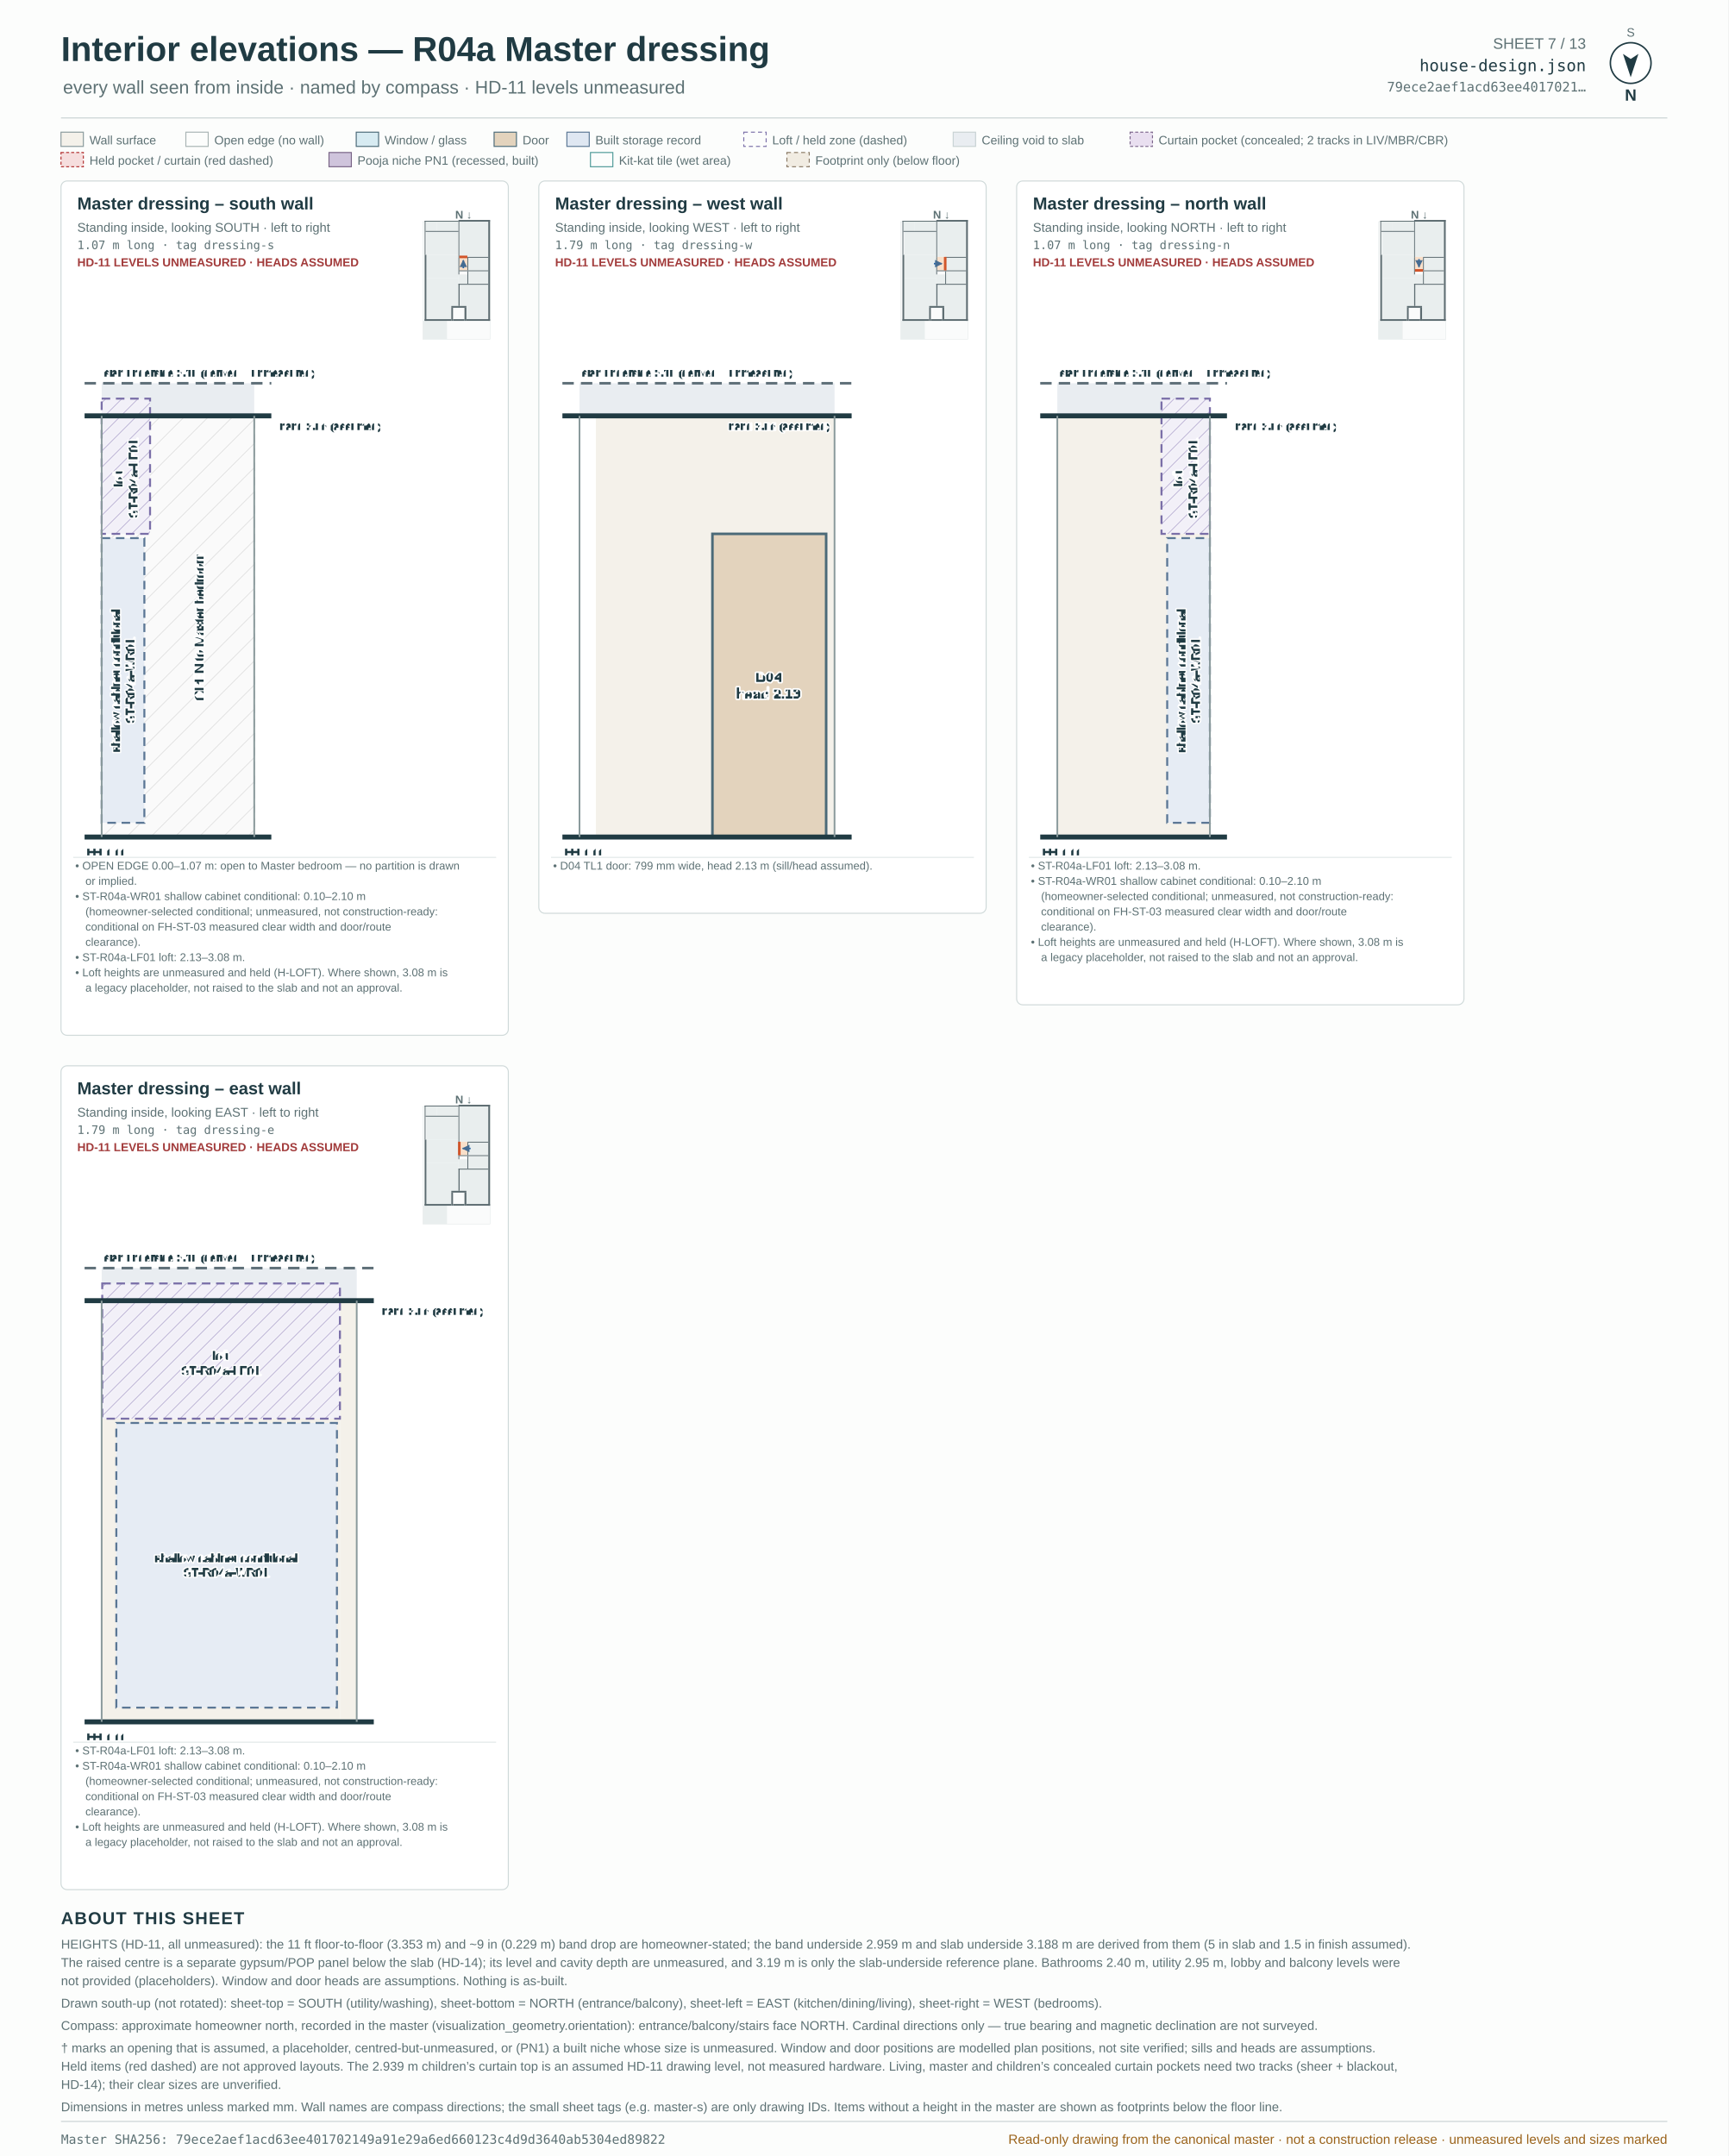
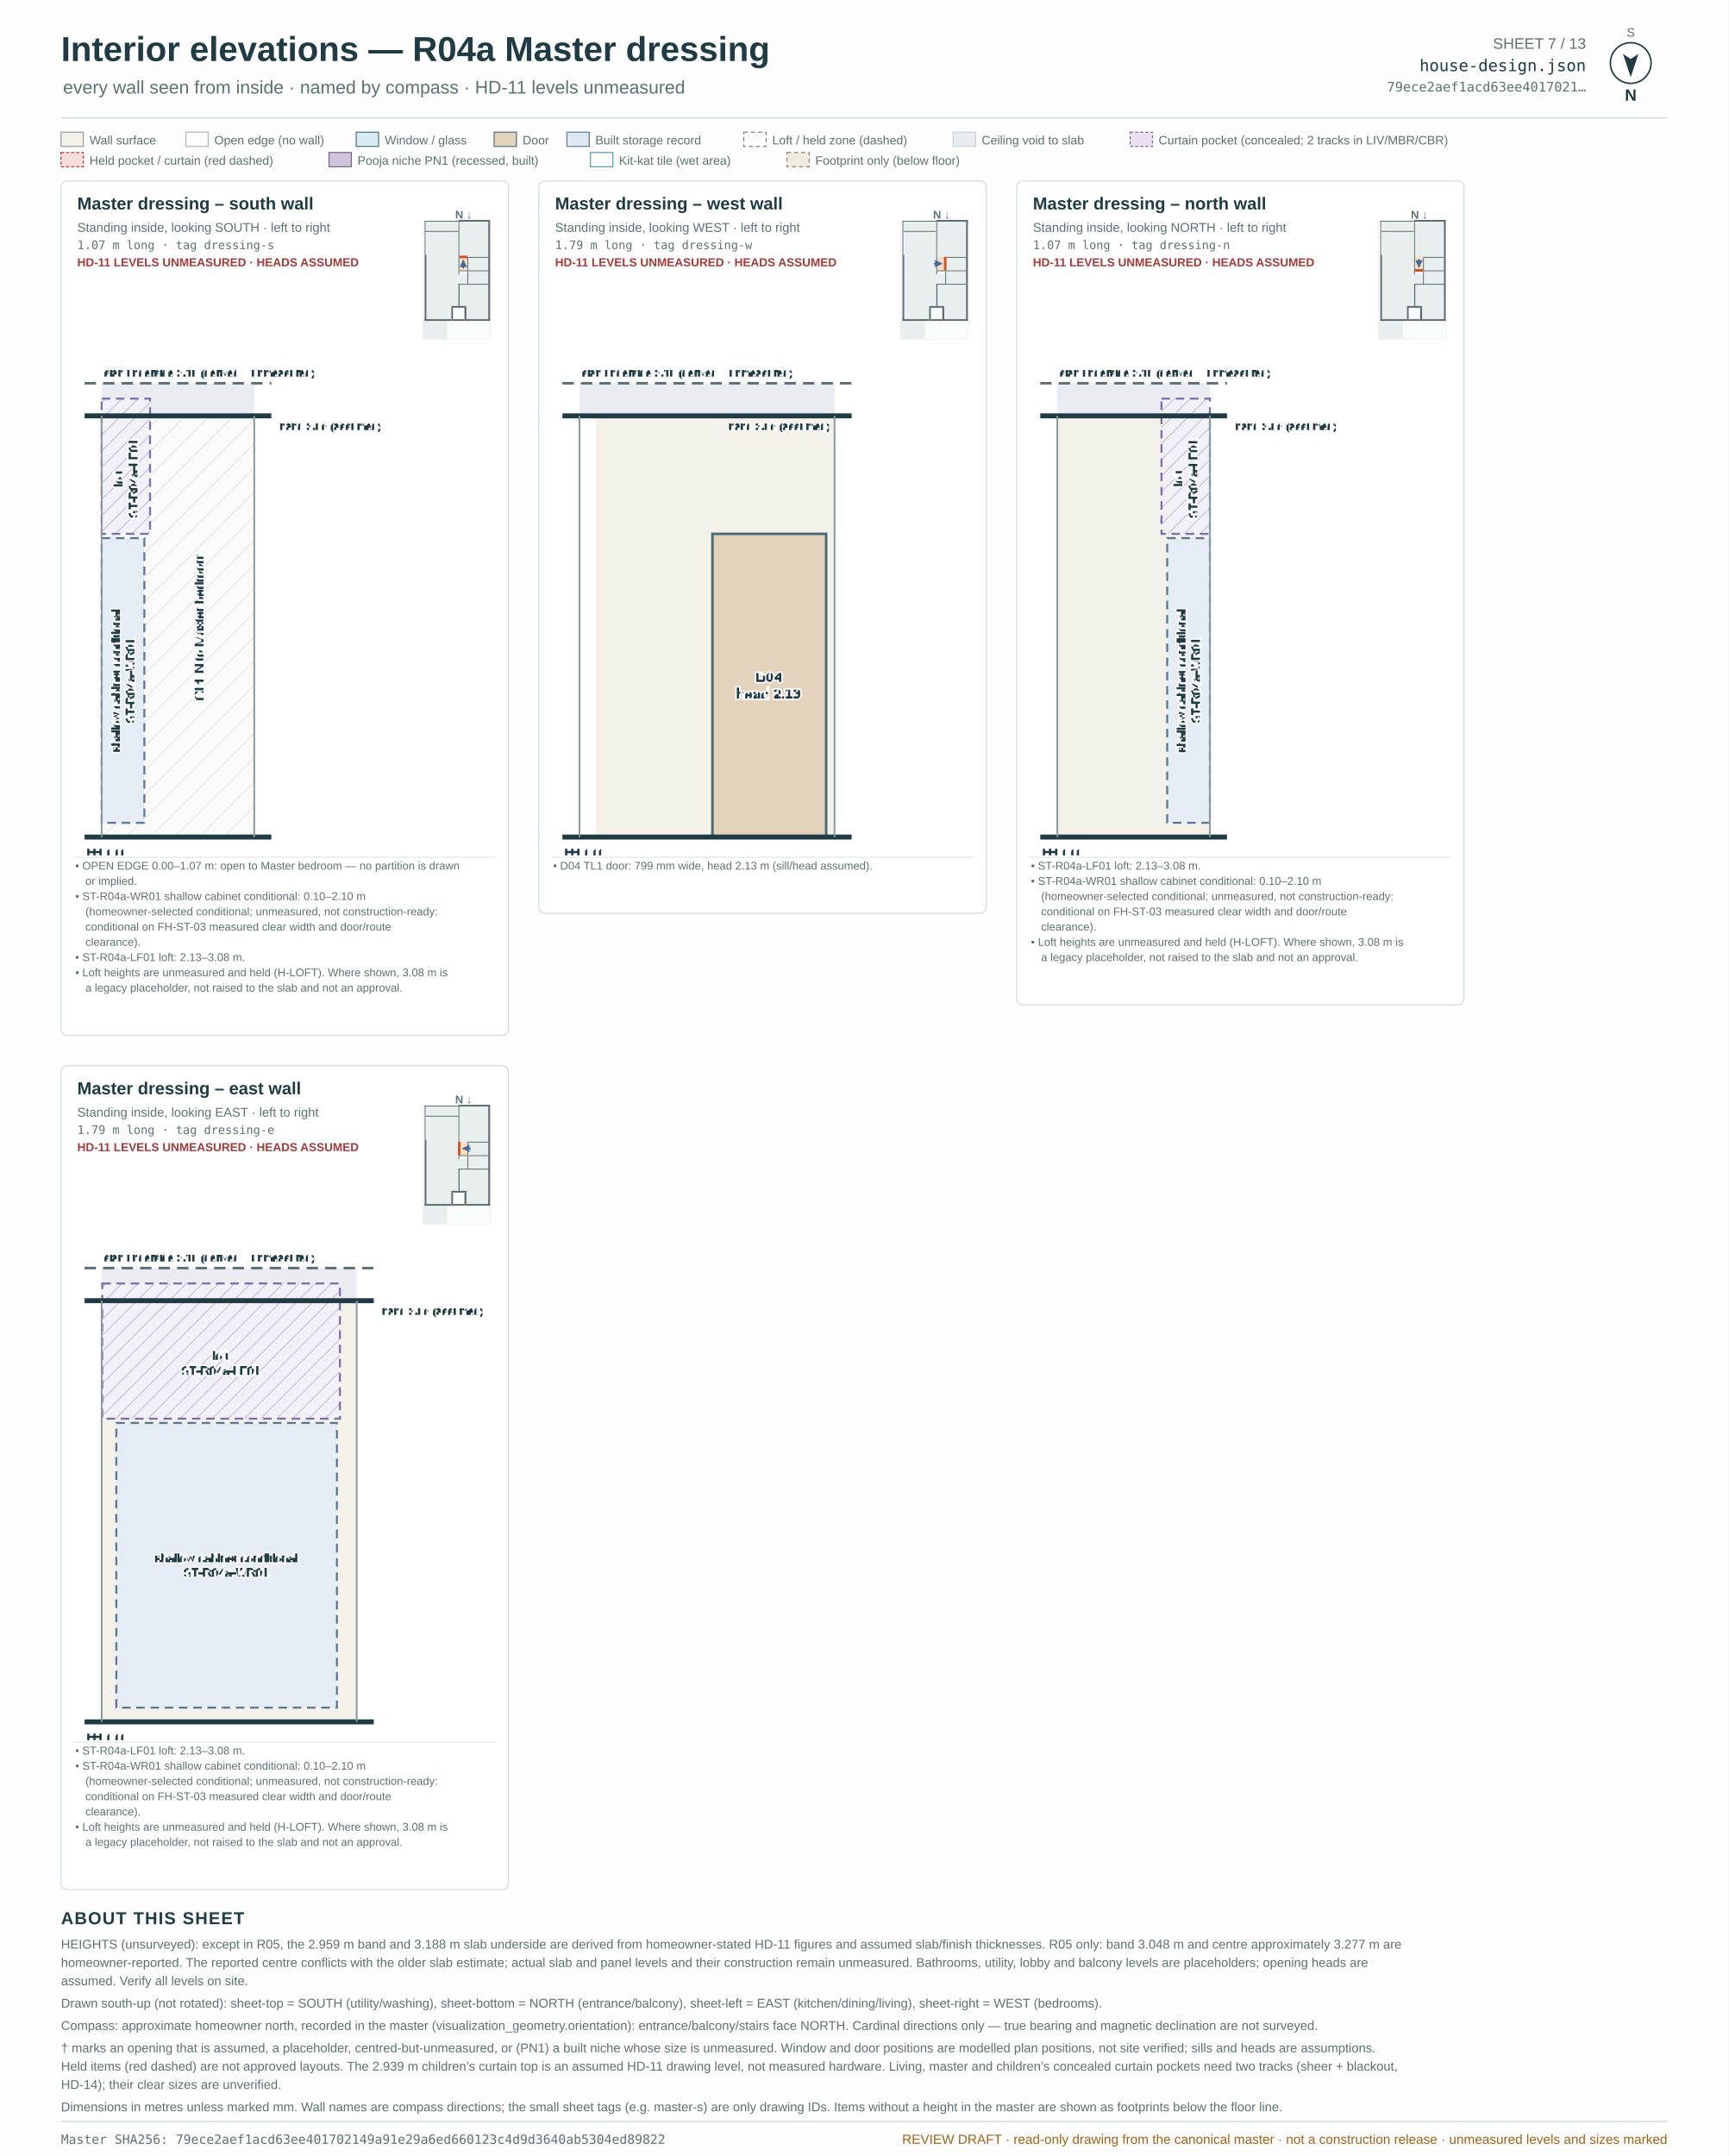
<svg xmlns="http://www.w3.org/2000/svg" width="1700" height="2120.556" viewBox="0 0 1700 2120.556" role="img" aria-labelledby="t d">
  <defs>
    <pattern id="hold" width=".10" height=".10" patternUnits="userSpaceOnUse" patternTransform="rotate(45)">
      <rect width=".10" height=".10" fill="#fbf0d7" />
      <path d="M0 0V.10" stroke="#cf9a43" stroke-width=".02" />
    </pattern>
    <pattern id="zone" width=".09" height=".09" patternUnits="userSpaceOnUse" patternTransform="rotate(-45)">
      <rect width=".09" height=".09" fill="#eaf0f7" />
      <path d="M0 0V.09" stroke="#a9bdd6" stroke-width=".011" />
    </pattern>
    <pattern id="loft" width=".08" height=".08" patternUnits="userSpaceOnUse" patternTransform="rotate(45)">
      <rect width=".08" height=".08" fill="#f2f0f8" />
      <path d="M0 0V.08" stroke="#b9b1d3" stroke-width=".010" />
    </pattern>
    <pattern id="beam" width=".08" height=".08" patternUnits="userSpaceOnUse" patternTransform="rotate(45)">
      <rect width=".08" height=".08" fill="#ecd9bd" />
      <path d="M0 0V.08" stroke="#c49a5c" stroke-width=".012" />
    </pattern>
    <pattern id="feature" width=".06" height=".06" patternUnits="userSpaceOnUse" patternTransform="rotate(90)">
      <rect width=".06" height=".06" fill="#bfe0dc" />
      <path d="M0 0V.06" stroke="#5aa39b" stroke-width=".012" />
    </pattern>
    <pattern id="plain" width=".15" height=".15" patternUnits="userSpaceOnUse">
      <rect width=".15" height=".15" fill="#f3f6f6" />
      <path d="M0 0H.15V.15" fill="none" stroke="#d6dfdf" stroke-width=".006" />
    </pattern>
    <pattern id="nowall" width=".12" height=".12" patternUnits="userSpaceOnUse" patternTransform="rotate(45)">
      <rect width=".12" height=".12" fill="#fafafa" />
      <path d="M0 0V.12" stroke="#d9d9d9" stroke-width=".008" />
    </pattern>
    <marker id="arrow" viewBox="0 0 10 10" refX="9" refY="5" markerWidth="5" markerHeight="5" orient="auto-start-reverse">
      <path d="M0 0L10 5L0 10z" fill="#466c92" />
    </marker>
  </defs>
  <style>text{font-family:"Segoe UI",Arial,sans-serif;fill:#203b43}
.mono{font-family:Consolas,monospace}.muted{fill:#5d7174}.green{fill:#266c5c}.blue{fill:#3d6288}.amber{fill:#9b641c}.red{fill:#a23b3b}
.title{font-size:34px;font-weight:600}.sub{font-size:18px}.sect{font-size:17px;font-weight:650;letter-spacing:1px}
.halo{paint-order:stroke;stroke:#fff;stroke-linejoin:round}</style>
  <rect width="1700" height="2120.556" fill="#fcfdfc" />
  <text x="60.00" y="60.00" font-size="34" class="title" text-anchor="start">Interior elevations — R04a Master dressing</text>
  <text x="62.00" y="92.00" font-size="18" class="muted sub" text-anchor="start">every wall seen from inside · named by compass · HD-11 levels unmeasured</text>
  <text x="1560.00" y="48.00" font-size="15" class="muted" text-anchor="end">SHEET 7 / 13</text>
  <text x="1560.00" y="70.00" font-size="16" class="mono" text-anchor="end">house-design.json</text>
  <text x="1560.00" y="90.00" font-size="13" class="mono muted" text-anchor="end">79ece2aef1acd63ee4017021…</text>
  <g id="north-arrow" data-north="sheet-bottom" transform="translate(1604 62)">
    <circle r="20" fill="#fff" stroke="#203b43" stroke-width="1.5" />
    <path d="M0 14L7.6 -9.0L0 -4.0L-7.6 -9.0Z" fill="#203b43" />
    <text y="37" font-size="16" font-weight="700" text-anchor="middle">N</text>
    <text y="-26" font-size="12" class="muted" text-anchor="middle">S</text>
  </g>
  <path d="M60 116H1640" stroke="#c8d2d3" />
  <rect x="60" y="130" width="22" height="14" fill="#f4f1ea" stroke="#8a9a9c" />
  <text x="88.00" y="142.00" font-size="12" class="muted" text-anchor="start">Wall surface</text>
  <rect x="182.8" y="130" width="22" height="14" fill="url(#nowall)" stroke="#a9b4b4" />
  <text x="210.80" y="142.00" font-size="12" class="muted" text-anchor="start">Open edge (no wall)</text>
  <rect x="350.4" y="130" width="22" height="14" fill="#d7ebf2" stroke="#4b6a78" />
  <text x="378.40" y="142.00" font-size="12" class="muted" text-anchor="start">Window / glass</text>
  <rect x="486" y="130" width="22" height="14" fill="#e3d3bd" stroke="#4b6a78" />
  <text x="514.00" y="142.00" font-size="12" class="muted" text-anchor="start">Door</text>
  <rect x="557.6" y="130" width="22" height="14" fill="#dfe7f2" stroke="#5b7795" />
  <text x="585.60" y="142.00" font-size="12" class="muted" text-anchor="start">Built storage record</text>
  <rect x="731.6" y="130" width="22" height="14" fill="url(#loft)" stroke="#7a6fa8" stroke-dasharray="4 3" />
  <text x="759.60" y="142.00" font-size="12" class="muted" text-anchor="start">Loft / held zone (dashed)</text>
  <rect x="937.6" y="130" width="22" height="14" fill="#e9edf1" stroke="#c8d2d3" />
  <text x="965.60" y="142.00" font-size="12" class="muted" text-anchor="start">Ceiling void to slab</text>
  <rect x="1111.6" y="130" width="22" height="14" fill="#e9dff0" stroke="#7c658c" stroke-dasharray="3 2" />
  <text x="1139.60" y="142.00" font-size="12" class="muted" text-anchor="start">Curtain pocket (concealed; 2 tracks in LIV/MBR/CBR)</text>
  <rect x="60" y="150" width="22" height="14" fill="#f6dede" stroke="#b02f2f" stroke-dasharray="3 2" />
  <text x="88.00" y="162.00" font-size="12" class="muted" text-anchor="start">Held pocket / curtain (red dashed)</text>
  <rect x="323.6" y="150" width="22" height="14" fill="#cfc4dc" stroke="#786385" />
  <text x="351.60" y="162.00" font-size="12" class="muted" text-anchor="start">Pooja niche PN1 (recessed, built)</text>
  <rect x="580.8" y="150" width="22" height="14" fill="url(#feature)" stroke="#4f9a98" />
  <text x="608.80" y="162.00" font-size="12" class="muted" text-anchor="start">Kit-kat tile (wet area)</text>
  <rect x="774" y="150" width="22" height="14" fill="#f1ece2" stroke="#8a7a66" stroke-dasharray="4 3" />
  <text x="802.00" y="162.00" font-size="12" class="muted" text-anchor="start">Footprint only (below floor)</text>
  <g data-panel-id="dressing-s" data-room-id="dressing" data-wall-dir="S">
    <rect x="60" y="178" width="440" height="840.278" fill="#fff" stroke="#cfd9d9" rx="6" />
    <text x="76.00" y="206.00" font-size="17" class="" text-anchor="start" font-weight="600">Master dressing – south wall</text>
    <text x="76.00" y="228.00" font-size="12.5" class="muted" text-anchor="start">Standing inside, looking SOUTH · left to right</text>
    <text x="76.00" y="245.00" font-size="11.5" class="muted mono" text-anchor="start">1.07 m long · tag dressing-s</text>
    <text x="76.00" y="262.00" font-size="11.5" class="red" text-anchor="start" font-weight="700">HD-11 LEVELS UNMEASURED · HEADS ASSUMED</text>
    <g data-keyplan="dressing-s" transform="translate(416.00 218.00) scale(7.4) translate(-0.2277 -0.2246)">
      <rect x="0.228" y="0.225" width="8.919" height="15.628" fill="#fafbfb" stroke="#d5dddd" stroke-width="0.04" />
      <path d="M0.57 0.228L2.094 0.228L2.094 1.461L0.57 1.461Z" fill="#e9eeee" stroke="none" stroke-width="0" />
      <path d="M2.094 0.228L4.955 0.228L4.955 1.461L2.094 1.461Z" fill="#e9eeee" stroke="none" stroke-width="0" />
      <path d="M0.685 1.576L4.955 1.576L4.955 4.623L0.685 4.623Z" fill="#e9eeee" stroke="none" stroke-width="0" />
      <path d="M0.685 4.623L4.955 4.623L4.955 7.706L0.685 7.706Z" fill="#e9eeee" stroke="none" stroke-width="0" />
      <path d="M0.685 7.706L4.955 7.706L4.955 11.445L4.001 11.445L4.001 13.185L0.685 13.185Z" fill="#e9eeee" stroke="none" stroke-width="0" />
      <path d="M5.064 0.225L8.915 0.225L8.915 4.912L5.064 4.912Z" fill="#e9eeee" stroke="none" stroke-width="0" />
      <path d="M5.064 4.912L6.136 4.912L6.136 6.704L5.064 6.704Z" fill="#f9dfc9" stroke="none" stroke-width="0" />
      <path d="M4.955 7.245L6.136 7.245L6.136 8.495L4.955 8.495Z" fill="#e9eeee" stroke="none" stroke-width="0" />
      <path d="M5.105 8.612L8.915 8.612L8.915 13.184L6.005 13.184L6.005 11.434L5.105 11.434Z" fill="#e9eeee" stroke="none" stroke-width="0" />
      <path d="M0.228 13.413L3.428 13.413L3.428 15.853L0.228 15.853Z" fill="#e9eeee" stroke="none" stroke-width="0" />
      <path d="M6.248 5.027L8.915 5.027L8.915 6.703L6.248 6.703Z" fill="#e9eeee" stroke="none" stroke-width="0" />
      <path d="M6.248 6.816L8.915 6.816L8.915 8.492L6.248 8.492Z" fill="#e9eeee" stroke="none" stroke-width="0" />
      <rect x="0.458" y="0.113" width="0.112" height="4.511" fill="#5c6b70" stroke="none" stroke-width="0" />
      <rect x="0.458" y="4.623" width="0.227" height="8.789" fill="#5c6b70" stroke="none" stroke-width="0" />
      <rect x="0.458" y="0.113" width="4.497" height="0.115" fill="#5c6b70" stroke="none" stroke-width="0" />
      <rect x="4.955" y="0" width="4.192" height="0.225" fill="#5c6b70" stroke="none" stroke-width="0" />
      <rect x="8.915" y="0" width="0.231" height="13.413" fill="#5c6b70" stroke="none" stroke-width="0" />
      <rect x="0.57" y="1.461" width="4.385" height="0.115" fill="#5c6b70" stroke="none" stroke-width="0" />
      <rect x="4.955" y="0.113" width="0.109" height="4.914" fill="#5c6b70" stroke="none" stroke-width="0" />
      <rect x="4.949" y="5.027" width="0.115" height="2.218" fill="#5c6b70" stroke="none" stroke-width="0" />
      <rect x="5.064" y="6.704" width="1.072" height="0.113" fill="#5c6b70" stroke="none" stroke-width="0" />
      <rect x="6.136" y="4.912" width="2.78" height="0.115" fill="#5c6b70" stroke="none" stroke-width="0" />
      <rect x="6.136" y="5.027" width="0.113" height="1.676" fill="#5c6b70" stroke="none" stroke-width="0" />
      <rect x="6.136" y="6.703" width="2.78" height="0.113" fill="#5c6b70" stroke="none" stroke-width="0" />
      <rect x="6.136" y="6.816" width="0.113" height="1.676" fill="#5c6b70" stroke="none" stroke-width="0" />
      <rect x="4.955" y="8.492" width="3.961" height="0.12" fill="#5c6b70" stroke="none" stroke-width="0" />
      <rect x="4.955" y="8.492" width="0.151" height="2.942" fill="#5c6b70" stroke="none" stroke-width="0" />
      <rect x="4.001" y="11.434" width="2.004" height="0.238" fill="#5c6b70" stroke="none" stroke-width="0" />
      <rect x="4.001" y="11.673" width="0.227" height="1.74" fill="#5c6b70" stroke="none" stroke-width="0" />
      <rect x="5.753" y="11.673" width="0.253" height="1.74" fill="#5c6b70" stroke="none" stroke-width="0" />
      <rect x="0.458" y="13.185" width="3.543" height="0.228" fill="#5c6b70" stroke="none" stroke-width="0" />
      <rect x="4.229" y="13.185" width="1.524" height="0.228" fill="#5c6b70" stroke="none" stroke-width="0" />
      <rect x="6.005" y="13.184" width="3.141" height="0.228" fill="#5c6b70" stroke="none" stroke-width="0" />
      <path d="M5.064 4.912L6.136 4.912" fill="none" stroke="#d2552a" stroke-width="0.34" stroke-linecap="butt" />
      <path d="M5.6 6.412L5.6 5.362" fill="none" stroke="#1d5fa8" stroke-width="0.2" marker-end="url(#arrow)" />
    </g>
    <text x="456.00" y="215.00" font-size="11" class="muted" text-anchor="middle" font-weight="700">N ↓</text>
    <g transform="translate(100 823.278) scale(140)">
      <rect x="0" y="-3.188" width="1.072" height="0.229" fill="#e9edf1" stroke="none" stroke-width="0" />
      <rect x="0" y="-2.959" width="1.072" height="2.959" fill="url(#nowall)" stroke="#a9b4b4" stroke-width="0.008" stroke-dasharray=".06 .04" />
      <g data-storage-id="ST-R04a-WR01" data-storage-kind="shallow_cabinet_conditional" data-panel-id="dressing-s">
        <rect x="0" y="-2.1" width="0.3" height="2" fill="#e6ecf4" stroke="#5b7795" stroke-width="0.014" stroke-dasharray=".06 .04" />
        <text x="0.15" y="-1.122" font-size="0.085" fill="#203b43" text-anchor="middle" class="halo" stroke-width="0.019" transform="rotate(-90 0.1499 -1.1)">shallow cabinet conditional</text>
        <text x="0.15" y="-1.02" font-size="0.085" fill="#203b43" text-anchor="middle" class="halo" stroke-width="0.019" transform="rotate(-90 0.1499 -1.1)">ST-R04a-WR01</text>
      </g>
      <g data-storage-id="ST-R04a-LF01" data-storage-kind="loft" data-panel-id="dressing-s">
        <rect x="0" y="-3.08" width="0.34" height="0.95" fill="url(#loft)" stroke="#7a6fa8" stroke-width="0.014" stroke-dasharray=".06 .04" />
        <text x="0.17" y="-2.542" font-size="0.085" fill="#203b43" text-anchor="middle" class="halo" stroke-width="0.019" transform="rotate(-90 0.1699 -2.5195)">loft</text>
        <text x="0.17" y="-2.44" font-size="0.085" fill="#203b43" text-anchor="middle" class="halo" stroke-width="0.019" transform="rotate(-90 0.1699 -2.5195)">ST-R04a-LF01</text>
      </g>
      <text x="0.686" y="-1.449" font-size="0.09" fill="#6b7b7d" text-anchor="middle" class="halo" stroke-width="0.02" transform="rotate(-90 0.6857 -1.4795)">OPEN to Master bedroom</text>
      <path d="M-0.12 0L1.192 0" fill="none" stroke="#203b43" stroke-width="0.035" />
      <text x="-0.1" y="0.13" font-size="0.07" fill="#5d7174" text-anchor="start" class="halo" stroke-width="0.015">FFL 0.00</text>
      <path d="M-0.12 -3.188L1.192 -3.188" fill="none" stroke="#5d6e77" stroke-width="0.018" stroke-dasharray=".08 .05" />
      <text x="0.02" y="-3.238" font-size="0.075" fill="#5d6e77" text-anchor="start" class="halo" stroke-width="0.017">slab underside 3.19 (derived – unmeasured)</text>
      <path d="M-0.12 -2.959L1.192 -2.959" fill="none" stroke="#203b43" stroke-width="0.035" />
      <text x="1.252" y="-2.859" font-size="0.075" fill="#203b43" text-anchor="start" class="halo" stroke-width="0.017">band 2.96 (assumed)</text>
      <path d="M0 0L0 -2.959" fill="none" stroke="#8a9a9c" stroke-width="0.012" />
      <path d="M1.072 0L1.072 -2.959" fill="none" stroke="#8a9a9c" stroke-width="0.012" />
    </g>
    <path d="M72 843.278H488" stroke="#e1e8e8" />
    <text x="74.00" y="855.28" font-size="11" class="muted" text-anchor="start">• OPEN EDGE 0.00–1.07 m: open to Master bedroom — no partition is drawn</text>
    <text x="84.00" y="870.28" font-size="11" class="muted" text-anchor="start">or implied.</text>
    <text x="74.00" y="885.28" font-size="11" class="muted" text-anchor="start">• ST-R04a-WR01 shallow cabinet conditional: 0.10–2.10 m</text>
    <text x="84.00" y="900.28" font-size="11" class="muted" text-anchor="start">(homeowner-selected conditional; unmeasured, not construction-ready:</text>
    <text x="84.00" y="915.28" font-size="11" class="muted" text-anchor="start">conditional on FH-ST-03 measured clear width and door/route</text>
    <text x="84.00" y="930.28" font-size="11" class="muted" text-anchor="start">clearance).</text>
    <text x="74.00" y="945.28" font-size="11" class="muted" text-anchor="start">• ST-R04a-LF01 loft: 2.13–3.08 m.</text>
    <text x="74.00" y="960.28" font-size="11" class="muted" text-anchor="start">• Loft heights are unmeasured and held (H-LOFT). Where shown, 3.08 m is</text>
    <text x="84.00" y="975.28" font-size="11" class="muted" text-anchor="start">a legacy placeholder, not raised to the slab and not an approval.</text>
  </g>
  <g data-panel-id="dressing-w" data-room-id="dressing" data-wall-dir="W">
    <rect x="530" y="178" width="440" height="720.278" fill="#fff" stroke="#cfd9d9" rx="6" />
    <text x="546.00" y="206.00" font-size="17" class="" text-anchor="start" font-weight="600">Master dressing – west wall</text>
    <text x="546.00" y="228.00" font-size="12.5" class="muted" text-anchor="start">Standing inside, looking WEST · left to right</text>
    <text x="546.00" y="245.00" font-size="11.5" class="muted mono" text-anchor="start">1.79 m long · tag dressing-w</text>
    <text x="546.00" y="262.00" font-size="11.5" class="red" text-anchor="start" font-weight="700">HD-11 LEVELS UNMEASURED · HEADS ASSUMED</text>
    <g data-keyplan="dressing-w" transform="translate(886.00 218.00) scale(7.4) translate(-0.2277 -0.2246)">
      <rect x="0.228" y="0.225" width="8.919" height="15.628" fill="#fafbfb" stroke="#d5dddd" stroke-width="0.04" />
      <path d="M0.57 0.228L2.094 0.228L2.094 1.461L0.57 1.461Z" fill="#e9eeee" stroke="none" stroke-width="0" />
      <path d="M2.094 0.228L4.955 0.228L4.955 1.461L2.094 1.461Z" fill="#e9eeee" stroke="none" stroke-width="0" />
      <path d="M0.685 1.576L4.955 1.576L4.955 4.623L0.685 4.623Z" fill="#e9eeee" stroke="none" stroke-width="0" />
      <path d="M0.685 4.623L4.955 4.623L4.955 7.706L0.685 7.706Z" fill="#e9eeee" stroke="none" stroke-width="0" />
      <path d="M0.685 7.706L4.955 7.706L4.955 11.445L4.001 11.445L4.001 13.185L0.685 13.185Z" fill="#e9eeee" stroke="none" stroke-width="0" />
      <path d="M5.064 0.225L8.915 0.225L8.915 4.912L5.064 4.912Z" fill="#e9eeee" stroke="none" stroke-width="0" />
      <path d="M5.064 4.912L6.136 4.912L6.136 6.704L5.064 6.704Z" fill="#f9dfc9" stroke="none" stroke-width="0" />
      <path d="M4.955 7.245L6.136 7.245L6.136 8.495L4.955 8.495Z" fill="#e9eeee" stroke="none" stroke-width="0" />
      <path d="M5.105 8.612L8.915 8.612L8.915 13.184L6.005 13.184L6.005 11.434L5.105 11.434Z" fill="#e9eeee" stroke="none" stroke-width="0" />
      <path d="M0.228 13.413L3.428 13.413L3.428 15.853L0.228 15.853Z" fill="#e9eeee" stroke="none" stroke-width="0" />
      <path d="M6.248 5.027L8.915 5.027L8.915 6.703L6.248 6.703Z" fill="#e9eeee" stroke="none" stroke-width="0" />
      <path d="M6.248 6.816L8.915 6.816L8.915 8.492L6.248 8.492Z" fill="#e9eeee" stroke="none" stroke-width="0" />
      <rect x="0.458" y="0.113" width="0.112" height="4.511" fill="#5c6b70" stroke="none" stroke-width="0" />
      <rect x="0.458" y="4.623" width="0.227" height="8.789" fill="#5c6b70" stroke="none" stroke-width="0" />
      <rect x="0.458" y="0.113" width="4.497" height="0.115" fill="#5c6b70" stroke="none" stroke-width="0" />
      <rect x="4.955" y="0" width="4.192" height="0.225" fill="#5c6b70" stroke="none" stroke-width="0" />
      <rect x="8.915" y="0" width="0.231" height="13.413" fill="#5c6b70" stroke="none" stroke-width="0" />
      <rect x="0.57" y="1.461" width="4.385" height="0.115" fill="#5c6b70" stroke="none" stroke-width="0" />
      <rect x="4.955" y="0.113" width="0.109" height="4.914" fill="#5c6b70" stroke="none" stroke-width="0" />
      <rect x="4.949" y="5.027" width="0.115" height="2.218" fill="#5c6b70" stroke="none" stroke-width="0" />
      <rect x="5.064" y="6.704" width="1.072" height="0.113" fill="#5c6b70" stroke="none" stroke-width="0" />
      <rect x="6.136" y="4.912" width="2.78" height="0.115" fill="#5c6b70" stroke="none" stroke-width="0" />
      <rect x="6.136" y="5.027" width="0.113" height="1.676" fill="#5c6b70" stroke="none" stroke-width="0" />
      <rect x="6.136" y="6.703" width="2.78" height="0.113" fill="#5c6b70" stroke="none" stroke-width="0" />
      <rect x="6.136" y="6.816" width="0.113" height="1.676" fill="#5c6b70" stroke="none" stroke-width="0" />
      <rect x="4.955" y="8.492" width="3.961" height="0.12" fill="#5c6b70" stroke="none" stroke-width="0" />
      <rect x="4.955" y="8.492" width="0.151" height="2.942" fill="#5c6b70" stroke="none" stroke-width="0" />
      <rect x="4.001" y="11.434" width="2.004" height="0.238" fill="#5c6b70" stroke="none" stroke-width="0" />
      <rect x="4.001" y="11.673" width="0.227" height="1.74" fill="#5c6b70" stroke="none" stroke-width="0" />
      <rect x="5.753" y="11.673" width="0.253" height="1.74" fill="#5c6b70" stroke="none" stroke-width="0" />
      <rect x="0.458" y="13.185" width="3.543" height="0.228" fill="#5c6b70" stroke="none" stroke-width="0" />
      <rect x="4.229" y="13.185" width="1.524" height="0.228" fill="#5c6b70" stroke="none" stroke-width="0" />
      <rect x="6.005" y="13.184" width="3.141" height="0.228" fill="#5c6b70" stroke="none" stroke-width="0" />
      <path d="M6.136 4.912L6.136 6.704" fill="none" stroke="#d2552a" stroke-width="0.34" stroke-linecap="butt" />
      <path d="M4.636 5.808L5.686 5.808" fill="none" stroke="#1d5fa8" stroke-width="0.2" marker-end="url(#arrow)" />
    </g>
    <text x="926.00" y="215.00" font-size="11" class="muted" text-anchor="middle" font-weight="700">N ↓</text>
    <g transform="translate(570 823.278) scale(140)">
      <rect x="0" y="-3.188" width="1.792" height="0.229" fill="#e9edf1" stroke="none" stroke-width="0" />
      <rect x="0.115" y="-2.959" width="1.676" height="2.959" fill="#f4f1ea" stroke="none" stroke-width="0" />
      <g data-opening-id="bath1-door" data-opening-code="D04" data-panel-id="dressing-w">
        <rect x="0.934" y="-2.13" width="0.799" height="2.13" fill="#e3d3bd" stroke="#4b6a78" stroke-width="0.018" />
        <text x="1.333" y="-1.091" font-size="0.1" fill="#203b43" text-anchor="middle" class="halo" stroke-width="0.022" font-weight="600">D04</text>
        <text x="1.333" y="-0.971" font-size="0.1" fill="#203b43" text-anchor="middle" class="halo" stroke-width="0.022" font-weight="600">head 2.13</text>
      </g>
      <path d="M-0.12 0L1.912 0" fill="none" stroke="#203b43" stroke-width="0.035" />
      <text x="-0.1" y="0.13" font-size="0.07" fill="#5d7174" text-anchor="start" class="halo" stroke-width="0.015">FFL 0.00</text>
      <path d="M-0.12 -3.188L1.912 -3.188" fill="none" stroke="#5d6e77" stroke-width="0.018" stroke-dasharray=".08 .05" />
      <text x="0.02" y="-3.238" font-size="0.075" fill="#5d6e77" text-anchor="start" class="halo" stroke-width="0.017">slab underside 3.19 (derived – unmeasured)</text>
      <path d="M-0.12 -2.959L1.912 -2.959" fill="none" stroke="#203b43" stroke-width="0.035" />
      <text x="1.762" y="-2.859" font-size="0.075" fill="#203b43" text-anchor="end" class="halo" stroke-width="0.017">band 2.96 (assumed)</text>
      <path d="M0 0L0 -2.959" fill="none" stroke="#8a9a9c" stroke-width="0.012" />
      <path d="M1.792 0L1.792 -2.959" fill="none" stroke="#8a9a9c" stroke-width="0.012" />
    </g>
    <path d="M542 843.278H958" stroke="#e1e8e8" />
    <text x="544.00" y="855.28" font-size="11" class="muted" text-anchor="start">• D04 TL1 door: 799 mm wide, head 2.13 m (sill/head assumed).</text>
  </g>
  <g data-panel-id="dressing-n" data-room-id="dressing" data-wall-dir="N">
    <rect x="1000" y="178" width="440" height="810.278" fill="#fff" stroke="#cfd9d9" rx="6" />
    <text x="1016.00" y="206.00" font-size="17" class="" text-anchor="start" font-weight="600">Master dressing – north wall</text>
    <text x="1016.00" y="228.00" font-size="12.5" class="muted" text-anchor="start">Standing inside, looking NORTH · left to right</text>
    <text x="1016.00" y="245.00" font-size="11.5" class="muted mono" text-anchor="start">1.07 m long · tag dressing-n</text>
    <text x="1016.00" y="262.00" font-size="11.5" class="red" text-anchor="start" font-weight="700">HD-11 LEVELS UNMEASURED · HEADS ASSUMED</text>
    <g data-keyplan="dressing-n" transform="translate(1356.00 218.00) scale(7.4) translate(-0.2277 -0.2246)">
      <rect x="0.228" y="0.225" width="8.919" height="15.628" fill="#fafbfb" stroke="#d5dddd" stroke-width="0.04" />
      <path d="M0.57 0.228L2.094 0.228L2.094 1.461L0.57 1.461Z" fill="#e9eeee" stroke="none" stroke-width="0" />
      <path d="M2.094 0.228L4.955 0.228L4.955 1.461L2.094 1.461Z" fill="#e9eeee" stroke="none" stroke-width="0" />
      <path d="M0.685 1.576L4.955 1.576L4.955 4.623L0.685 4.623Z" fill="#e9eeee" stroke="none" stroke-width="0" />
      <path d="M0.685 4.623L4.955 4.623L4.955 7.706L0.685 7.706Z" fill="#e9eeee" stroke="none" stroke-width="0" />
      <path d="M0.685 7.706L4.955 7.706L4.955 11.445L4.001 11.445L4.001 13.185L0.685 13.185Z" fill="#e9eeee" stroke="none" stroke-width="0" />
      <path d="M5.064 0.225L8.915 0.225L8.915 4.912L5.064 4.912Z" fill="#e9eeee" stroke="none" stroke-width="0" />
      <path d="M5.064 4.912L6.136 4.912L6.136 6.704L5.064 6.704Z" fill="#f9dfc9" stroke="none" stroke-width="0" />
      <path d="M4.955 7.245L6.136 7.245L6.136 8.495L4.955 8.495Z" fill="#e9eeee" stroke="none" stroke-width="0" />
      <path d="M5.105 8.612L8.915 8.612L8.915 13.184L6.005 13.184L6.005 11.434L5.105 11.434Z" fill="#e9eeee" stroke="none" stroke-width="0" />
      <path d="M0.228 13.413L3.428 13.413L3.428 15.853L0.228 15.853Z" fill="#e9eeee" stroke="none" stroke-width="0" />
      <path d="M6.248 5.027L8.915 5.027L8.915 6.703L6.248 6.703Z" fill="#e9eeee" stroke="none" stroke-width="0" />
      <path d="M6.248 6.816L8.915 6.816L8.915 8.492L6.248 8.492Z" fill="#e9eeee" stroke="none" stroke-width="0" />
      <rect x="0.458" y="0.113" width="0.112" height="4.511" fill="#5c6b70" stroke="none" stroke-width="0" />
      <rect x="0.458" y="4.623" width="0.227" height="8.789" fill="#5c6b70" stroke="none" stroke-width="0" />
      <rect x="0.458" y="0.113" width="4.497" height="0.115" fill="#5c6b70" stroke="none" stroke-width="0" />
      <rect x="4.955" y="0" width="4.192" height="0.225" fill="#5c6b70" stroke="none" stroke-width="0" />
      <rect x="8.915" y="0" width="0.231" height="13.413" fill="#5c6b70" stroke="none" stroke-width="0" />
      <rect x="0.57" y="1.461" width="4.385" height="0.115" fill="#5c6b70" stroke="none" stroke-width="0" />
      <rect x="4.955" y="0.113" width="0.109" height="4.914" fill="#5c6b70" stroke="none" stroke-width="0" />
      <rect x="4.949" y="5.027" width="0.115" height="2.218" fill="#5c6b70" stroke="none" stroke-width="0" />
      <rect x="5.064" y="6.704" width="1.072" height="0.113" fill="#5c6b70" stroke="none" stroke-width="0" />
      <rect x="6.136" y="4.912" width="2.78" height="0.115" fill="#5c6b70" stroke="none" stroke-width="0" />
      <rect x="6.136" y="5.027" width="0.113" height="1.676" fill="#5c6b70" stroke="none" stroke-width="0" />
      <rect x="6.136" y="6.703" width="2.78" height="0.113" fill="#5c6b70" stroke="none" stroke-width="0" />
      <rect x="6.136" y="6.816" width="0.113" height="1.676" fill="#5c6b70" stroke="none" stroke-width="0" />
      <rect x="4.955" y="8.492" width="3.961" height="0.12" fill="#5c6b70" stroke="none" stroke-width="0" />
      <rect x="4.955" y="8.492" width="0.151" height="2.942" fill="#5c6b70" stroke="none" stroke-width="0" />
      <rect x="4.001" y="11.434" width="2.004" height="0.238" fill="#5c6b70" stroke="none" stroke-width="0" />
      <rect x="4.001" y="11.673" width="0.227" height="1.74" fill="#5c6b70" stroke="none" stroke-width="0" />
      <rect x="5.753" y="11.673" width="0.253" height="1.74" fill="#5c6b70" stroke="none" stroke-width="0" />
      <rect x="0.458" y="13.185" width="3.543" height="0.228" fill="#5c6b70" stroke="none" stroke-width="0" />
      <rect x="4.229" y="13.185" width="1.524" height="0.228" fill="#5c6b70" stroke="none" stroke-width="0" />
      <rect x="6.005" y="13.184" width="3.141" height="0.228" fill="#5c6b70" stroke="none" stroke-width="0" />
      <path d="M5.064 6.704L6.136 6.704" fill="none" stroke="#d2552a" stroke-width="0.34" stroke-linecap="butt" />
      <path d="M5.6 5.204L5.6 6.253" fill="none" stroke="#1d5fa8" stroke-width="0.2" marker-end="url(#arrow)" />
    </g>
    <text x="1396.00" y="215.00" font-size="11" class="muted" text-anchor="middle" font-weight="700">N ↓</text>
    <g transform="translate(1040 823.278) scale(140)">
      <rect x="0" y="-3.188" width="1.072" height="0.229" fill="#e9edf1" stroke="none" stroke-width="0" />
      <rect x="0" y="-2.959" width="1.072" height="2.959" fill="#f4f1ea" stroke="none" stroke-width="0" />
      <g data-storage-id="ST-R04a-WR01" data-storage-kind="shallow_cabinet_conditional" data-panel-id="dressing-n">
        <rect x="0.772" y="-2.1" width="0.3" height="2" fill="#e6ecf4" stroke="#5b7795" stroke-width="0.014" stroke-dasharray=".06 .04" />
        <text x="0.922" y="-1.122" font-size="0.085" fill="#203b43" text-anchor="middle" class="halo" stroke-width="0.019" transform="rotate(-90 0.9218 -1.1)">shallow cabinet conditional</text>
        <text x="0.922" y="-1.02" font-size="0.085" fill="#203b43" text-anchor="middle" class="halo" stroke-width="0.019" transform="rotate(-90 0.9218 -1.1)">ST-R04a-WR01</text>
      </g>
      <g data-storage-id="ST-R04a-LF01" data-storage-kind="loft" data-panel-id="dressing-n">
        <rect x="0.732" y="-3.08" width="0.34" height="0.95" fill="url(#loft)" stroke="#7a6fa8" stroke-width="0.014" stroke-dasharray=".06 .04" />
        <text x="0.902" y="-2.542" font-size="0.085" fill="#203b43" text-anchor="middle" class="halo" stroke-width="0.019" transform="rotate(-90 0.9018 -2.5195)">loft</text>
        <text x="0.902" y="-2.44" font-size="0.085" fill="#203b43" text-anchor="middle" class="halo" stroke-width="0.019" transform="rotate(-90 0.9018 -2.5195)">ST-R04a-LF01</text>
      </g>
      <path d="M-0.12 0L1.192 0" fill="none" stroke="#203b43" stroke-width="0.035" />
      <text x="-0.1" y="0.13" font-size="0.07" fill="#5d7174" text-anchor="start" class="halo" stroke-width="0.015">FFL 0.00</text>
      <path d="M-0.12 -3.188L1.192 -3.188" fill="none" stroke="#5d6e77" stroke-width="0.018" stroke-dasharray=".08 .05" />
      <text x="0.02" y="-3.238" font-size="0.075" fill="#5d6e77" text-anchor="start" class="halo" stroke-width="0.017">slab underside 3.19 (derived – unmeasured)</text>
      <path d="M-0.12 -2.959L1.192 -2.959" fill="none" stroke="#203b43" stroke-width="0.035" />
      <text x="1.252" y="-2.859" font-size="0.075" fill="#203b43" text-anchor="start" class="halo" stroke-width="0.017">band 2.96 (assumed)</text>
      <path d="M0 0L0 -2.959" fill="none" stroke="#8a9a9c" stroke-width="0.012" />
      <path d="M1.072 0L1.072 -2.959" fill="none" stroke="#8a9a9c" stroke-width="0.012" />
    </g>
    <path d="M1012 843.278H1428" stroke="#e1e8e8" />
    <text x="1014.00" y="855.28" font-size="11" class="muted" text-anchor="start">• ST-R04a-LF01 loft: 2.13–3.08 m.</text>
    <text x="1014.00" y="870.28" font-size="11" class="muted" text-anchor="start">• ST-R04a-WR01 shallow cabinet conditional: 0.10–2.10 m</text>
    <text x="1024.00" y="885.28" font-size="11" class="muted" text-anchor="start">(homeowner-selected conditional; unmeasured, not construction-ready:</text>
    <text x="1024.00" y="900.28" font-size="11" class="muted" text-anchor="start">conditional on FH-ST-03 measured clear width and door/route</text>
    <text x="1024.00" y="915.28" font-size="11" class="muted" text-anchor="start">clearance).</text>
    <text x="1014.00" y="930.28" font-size="11" class="muted" text-anchor="start">• Loft heights are unmeasured and held (H-LOFT). Where shown, 3.08 m is</text>
    <text x="1024.00" y="945.28" font-size="11" class="muted" text-anchor="start">a legacy placeholder, not raised to the slab and not an approval.</text>
  </g>
  <g data-panel-id="dressing-e" data-room-id="dressing" data-wall-dir="E">
    <rect x="60" y="1048.278" width="440" height="810.278" fill="#fff" stroke="#cfd9d9" rx="6" />
    <text x="76.00" y="1076.28" font-size="17" class="" text-anchor="start" font-weight="600">Master dressing – east wall</text>
    <text x="76.00" y="1098.28" font-size="12.5" class="muted" text-anchor="start">Standing inside, looking EAST · left to right</text>
    <text x="76.00" y="1115.28" font-size="11.5" class="muted mono" text-anchor="start">1.79 m long · tag dressing-e</text>
    <text x="76.00" y="1132.28" font-size="11.5" class="red" text-anchor="start" font-weight="700">HD-11 LEVELS UNMEASURED · HEADS ASSUMED</text>
    <g data-keyplan="dressing-e" transform="translate(416.00 1088.28) scale(7.4) translate(-0.2277 -0.2246)">
      <rect x="0.228" y="0.225" width="8.919" height="15.628" fill="#fafbfb" stroke="#d5dddd" stroke-width="0.04" />
      <path d="M0.57 0.228L2.094 0.228L2.094 1.461L0.57 1.461Z" fill="#e9eeee" stroke="none" stroke-width="0" />
      <path d="M2.094 0.228L4.955 0.228L4.955 1.461L2.094 1.461Z" fill="#e9eeee" stroke="none" stroke-width="0" />
      <path d="M0.685 1.576L4.955 1.576L4.955 4.623L0.685 4.623Z" fill="#e9eeee" stroke="none" stroke-width="0" />
      <path d="M0.685 4.623L4.955 4.623L4.955 7.706L0.685 7.706Z" fill="#e9eeee" stroke="none" stroke-width="0" />
      <path d="M0.685 7.706L4.955 7.706L4.955 11.445L4.001 11.445L4.001 13.185L0.685 13.185Z" fill="#e9eeee" stroke="none" stroke-width="0" />
      <path d="M5.064 0.225L8.915 0.225L8.915 4.912L5.064 4.912Z" fill="#e9eeee" stroke="none" stroke-width="0" />
      <path d="M5.064 4.912L6.136 4.912L6.136 6.704L5.064 6.704Z" fill="#f9dfc9" stroke="none" stroke-width="0" />
      <path d="M4.955 7.245L6.136 7.245L6.136 8.495L4.955 8.495Z" fill="#e9eeee" stroke="none" stroke-width="0" />
      <path d="M5.105 8.612L8.915 8.612L8.915 13.184L6.005 13.184L6.005 11.434L5.105 11.434Z" fill="#e9eeee" stroke="none" stroke-width="0" />
      <path d="M0.228 13.413L3.428 13.413L3.428 15.853L0.228 15.853Z" fill="#e9eeee" stroke="none" stroke-width="0" />
      <path d="M6.248 5.027L8.915 5.027L8.915 6.703L6.248 6.703Z" fill="#e9eeee" stroke="none" stroke-width="0" />
      <path d="M6.248 6.816L8.915 6.816L8.915 8.492L6.248 8.492Z" fill="#e9eeee" stroke="none" stroke-width="0" />
      <rect x="0.458" y="0.113" width="0.112" height="4.511" fill="#5c6b70" stroke="none" stroke-width="0" />
      <rect x="0.458" y="4.623" width="0.227" height="8.789" fill="#5c6b70" stroke="none" stroke-width="0" />
      <rect x="0.458" y="0.113" width="4.497" height="0.115" fill="#5c6b70" stroke="none" stroke-width="0" />
      <rect x="4.955" y="0" width="4.192" height="0.225" fill="#5c6b70" stroke="none" stroke-width="0" />
      <rect x="8.915" y="0" width="0.231" height="13.413" fill="#5c6b70" stroke="none" stroke-width="0" />
      <rect x="0.57" y="1.461" width="4.385" height="0.115" fill="#5c6b70" stroke="none" stroke-width="0" />
      <rect x="4.955" y="0.113" width="0.109" height="4.914" fill="#5c6b70" stroke="none" stroke-width="0" />
      <rect x="4.949" y="5.027" width="0.115" height="2.218" fill="#5c6b70" stroke="none" stroke-width="0" />
      <rect x="5.064" y="6.704" width="1.072" height="0.113" fill="#5c6b70" stroke="none" stroke-width="0" />
      <rect x="6.136" y="4.912" width="2.78" height="0.115" fill="#5c6b70" stroke="none" stroke-width="0" />
      <rect x="6.136" y="5.027" width="0.113" height="1.676" fill="#5c6b70" stroke="none" stroke-width="0" />
      <rect x="6.136" y="6.703" width="2.78" height="0.113" fill="#5c6b70" stroke="none" stroke-width="0" />
      <rect x="6.136" y="6.816" width="0.113" height="1.676" fill="#5c6b70" stroke="none" stroke-width="0" />
      <rect x="4.955" y="8.492" width="3.961" height="0.12" fill="#5c6b70" stroke="none" stroke-width="0" />
      <rect x="4.955" y="8.492" width="0.151" height="2.942" fill="#5c6b70" stroke="none" stroke-width="0" />
      <rect x="4.001" y="11.434" width="2.004" height="0.238" fill="#5c6b70" stroke="none" stroke-width="0" />
      <rect x="4.001" y="11.673" width="0.227" height="1.74" fill="#5c6b70" stroke="none" stroke-width="0" />
      <rect x="5.753" y="11.673" width="0.253" height="1.74" fill="#5c6b70" stroke="none" stroke-width="0" />
      <rect x="0.458" y="13.185" width="3.543" height="0.228" fill="#5c6b70" stroke="none" stroke-width="0" />
      <rect x="4.229" y="13.185" width="1.524" height="0.228" fill="#5c6b70" stroke="none" stroke-width="0" />
      <rect x="6.005" y="13.184" width="3.141" height="0.228" fill="#5c6b70" stroke="none" stroke-width="0" />
      <path d="M5.064 4.912L5.064 6.704" fill="none" stroke="#d2552a" stroke-width="0.34" stroke-linecap="butt" />
      <path d="M6.564 5.808L5.514 5.808" fill="none" stroke="#1d5fa8" stroke-width="0.2" marker-end="url(#arrow)" />
    </g>
    <text x="456.00" y="1085.28" font-size="11" class="muted" text-anchor="middle" font-weight="700">N ↓</text>
    <g transform="translate(100 1693.556) scale(140)">
      <rect x="0" y="-3.188" width="1.792" height="0.229" fill="#e9edf1" stroke="none" stroke-width="0" />
      <rect x="1.677" y="-2.959" width="0.115" height="2.959" fill="#f4f1ea" stroke="none" stroke-width="0" />
      <rect x="0" y="-2.959" width="1.677" height="2.959" fill="#f4f1ea" stroke="none" stroke-width="0" />
      <g data-storage-id="ST-R04a-WR01" data-storage-kind="shallow_cabinet_conditional" data-panel-id="dressing-e">
        <rect x="0.103" y="-2.1" width="1.55" height="2" fill="#e6ecf4" stroke="#5b7795" stroke-width="0.014" stroke-dasharray=".06 .04" />
        <text x="0.878" y="-1.122" font-size="0.085" fill="#203b43" text-anchor="middle" class="halo" stroke-width="0.019">shallow cabinet conditional</text>
        <text x="0.878" y="-1.02" font-size="0.085" fill="#203b43" text-anchor="middle" class="halo" stroke-width="0.019">ST-R04a-WR01</text>
      </g>
      <g data-storage-id="ST-R04a-LF01" data-storage-kind="loft" data-panel-id="dressing-e">
        <rect x="0.004" y="-3.08" width="1.67" height="0.95" fill="url(#loft)" stroke="#7a6fa8" stroke-width="0.014" stroke-dasharray=".06 .04" />
        <text x="0.839" y="-2.542" font-size="0.085" fill="#203b43" text-anchor="middle" class="halo" stroke-width="0.019">loft</text>
        <text x="0.839" y="-2.44" font-size="0.085" fill="#203b43" text-anchor="middle" class="halo" stroke-width="0.019">ST-R04a-LF01</text>
      </g>
      <path d="M-0.12 0L1.912 0" fill="none" stroke="#203b43" stroke-width="0.035" />
      <text x="-0.1" y="0.13" font-size="0.07" fill="#5d7174" text-anchor="start" class="halo" stroke-width="0.015">FFL 0.00</text>
      <path d="M-0.12 -3.188L1.912 -3.188" fill="none" stroke="#5d6e77" stroke-width="0.018" stroke-dasharray=".08 .05" />
      <text x="0.02" y="-3.238" font-size="0.075" fill="#5d6e77" text-anchor="start" class="halo" stroke-width="0.017">slab underside 3.19 (derived – unmeasured)</text>
      <path d="M-0.12 -2.959L1.912 -2.959" fill="none" stroke="#203b43" stroke-width="0.035" />
      <text x="1.972" y="-2.859" font-size="0.075" fill="#203b43" text-anchor="start" class="halo" stroke-width="0.017">band 2.96 (assumed)</text>
      <path d="M0 0L0 -2.959" fill="none" stroke="#8a9a9c" stroke-width="0.012" />
      <path d="M1.792 0L1.792 -2.959" fill="none" stroke="#8a9a9c" stroke-width="0.012" />
    </g>
    <path d="M72 1713.556H488" stroke="#e1e8e8" />
    <text x="74.00" y="1725.56" font-size="11" class="muted" text-anchor="start">• ST-R04a-LF01 loft: 2.13–3.08 m.</text>
    <text x="74.00" y="1740.56" font-size="11" class="muted" text-anchor="start">• ST-R04a-WR01 shallow cabinet conditional: 0.10–2.10 m</text>
    <text x="84.00" y="1755.56" font-size="11" class="muted" text-anchor="start">(homeowner-selected conditional; unmeasured, not construction-ready:</text>
    <text x="84.00" y="1770.56" font-size="11" class="muted" text-anchor="start">conditional on FH-ST-03 measured clear width and door/route</text>
    <text x="84.00" y="1785.56" font-size="11" class="muted" text-anchor="start">clearance).</text>
    <text x="74.00" y="1800.56" font-size="11" class="muted" text-anchor="start">• Loft heights are unmeasured and held (H-LOFT). Where shown, 3.08 m is</text>
    <text x="84.00" y="1815.56" font-size="11" class="muted" text-anchor="start">a legacy placeholder, not raised to the slab and not an approval.</text>
  </g>
  <text x="60.00" y="1892.56" font-size="15" class="sect" text-anchor="start">ABOUT THIS SHEET</text>
-   <text x="60.00" y="1916.56" font-size="12.5" class="muted" text-anchor="start">HEIGHTS (HD-11, all unmeasured): the 11 ft floor-to-floor (3.353 m) and ~9 in (0.229 m) band drop are homeowner-stated; the band underside 2.959 m and slab underside 3.188 m are derived from them (5 in slab and 1.5 in finish assumed).</text>
-   <text x="60.00" y="1934.56" font-size="12.5" class="muted" text-anchor="start">The raised centre is a separate gypsum/POP panel below the slab (HD-14); its level and cavity depth are unmeasured, and 3.19 m is only the slab-underside reference plane. Bathrooms 2.40 m, utility 2.95 m, lobby and balcony levels were</text>
-   <text x="60.00" y="1952.56" font-size="12.5" class="muted" text-anchor="start">not provided (placeholders). Window and door heads are assumptions. Nothing is as-built.</text>
+   <text x="60.00" y="1916.56" font-size="12.5" class="muted" text-anchor="start">HEIGHTS (unsurveyed): except in R05, the 2.959 m band and 3.188 m slab underside are derived from homeowner-stated HD-11 figures and assumed slab/finish thicknesses. R05 only: band 3.048 m and centre approximately 3.277 m are</text>
+   <text x="60.00" y="1934.56" font-size="12.5" class="muted" text-anchor="start">homeowner-reported. The reported centre conflicts with the older slab estimate; actual slab and panel levels and their construction remain unmeasured. Bathrooms, utility, lobby and balcony levels are placeholders; opening heads are</text>
+   <text x="60.00" y="1952.56" font-size="12.5" class="muted" text-anchor="start">assumed. Verify all levels on site.</text>
  <text x="60.00" y="1974.56" font-size="12.5" class="muted" text-anchor="start">Drawn south-up (not rotated): sheet-top = SOUTH (utility/washing), sheet-bottom = NORTH (entrance/balcony), sheet-left = EAST (kitchen/dining/living), sheet-right = WEST (bedrooms).</text>
  <text x="60.00" y="1996.56" font-size="12.5" class="muted" text-anchor="start">Compass: approximate homeowner north, recorded in the master (visualization_geometry.orientation): entrance/balcony/stairs face NORTH. Cardinal directions only — true bearing and magnetic declination are not surveyed.</text>
  <text x="60.00" y="2018.56" font-size="12.5" class="muted" text-anchor="start">† marks an opening that is assumed, a placeholder, centred-but-unmeasured, or (PN1) a built niche whose size is unmeasured. Window and door positions are modelled plan positions, not site verified; sills and heads are assumptions.</text>
  <text x="60.00" y="2036.56" font-size="12.5" class="muted" text-anchor="start">Held items (red dashed) are not approved layouts. The 2.939 m children’s curtain top is an assumed HD-11 drawing level, not measured hardware. Living, master and children’s concealed curtain pockets need two tracks (sheer + blackout,</text>
  <text x="60.00" y="2054.56" font-size="12.5" class="muted" text-anchor="start">HD-14); their clear sizes are unverified.</text>
  <text x="60.00" y="2076.56" font-size="12.5" class="muted" text-anchor="start">Dimensions in metres unless marked mm. Wall names are compass directions; the small sheet tags (e.g. master-s) are only drawing IDs. Items without a height in the master are shown as footprints below the floor line.</text>
  <path d="M60 2086.556H1640" stroke="#c8d2d3" />
  <text x="60.00" y="2108.56" font-size="12.5" class="mono muted" text-anchor="start">Master SHA256: 79ece2aef1acd63ee401702149a91e29a6ed660123c4d9d3640ab5304ed89822</text>
-   <text x="1640.00" y="2108.56" font-size="13" class="amber" text-anchor="end">Read-only drawing from the canonical master · not a construction release · unmeasured levels and sizes marked</text>
+   <text x="1640.00" y="2108.56" font-size="13" class="amber" text-anchor="end">REVIEW DRAFT · read-only drawing from the canonical master · not a construction release · unmeasured levels and sizes marked</text>
</svg>
